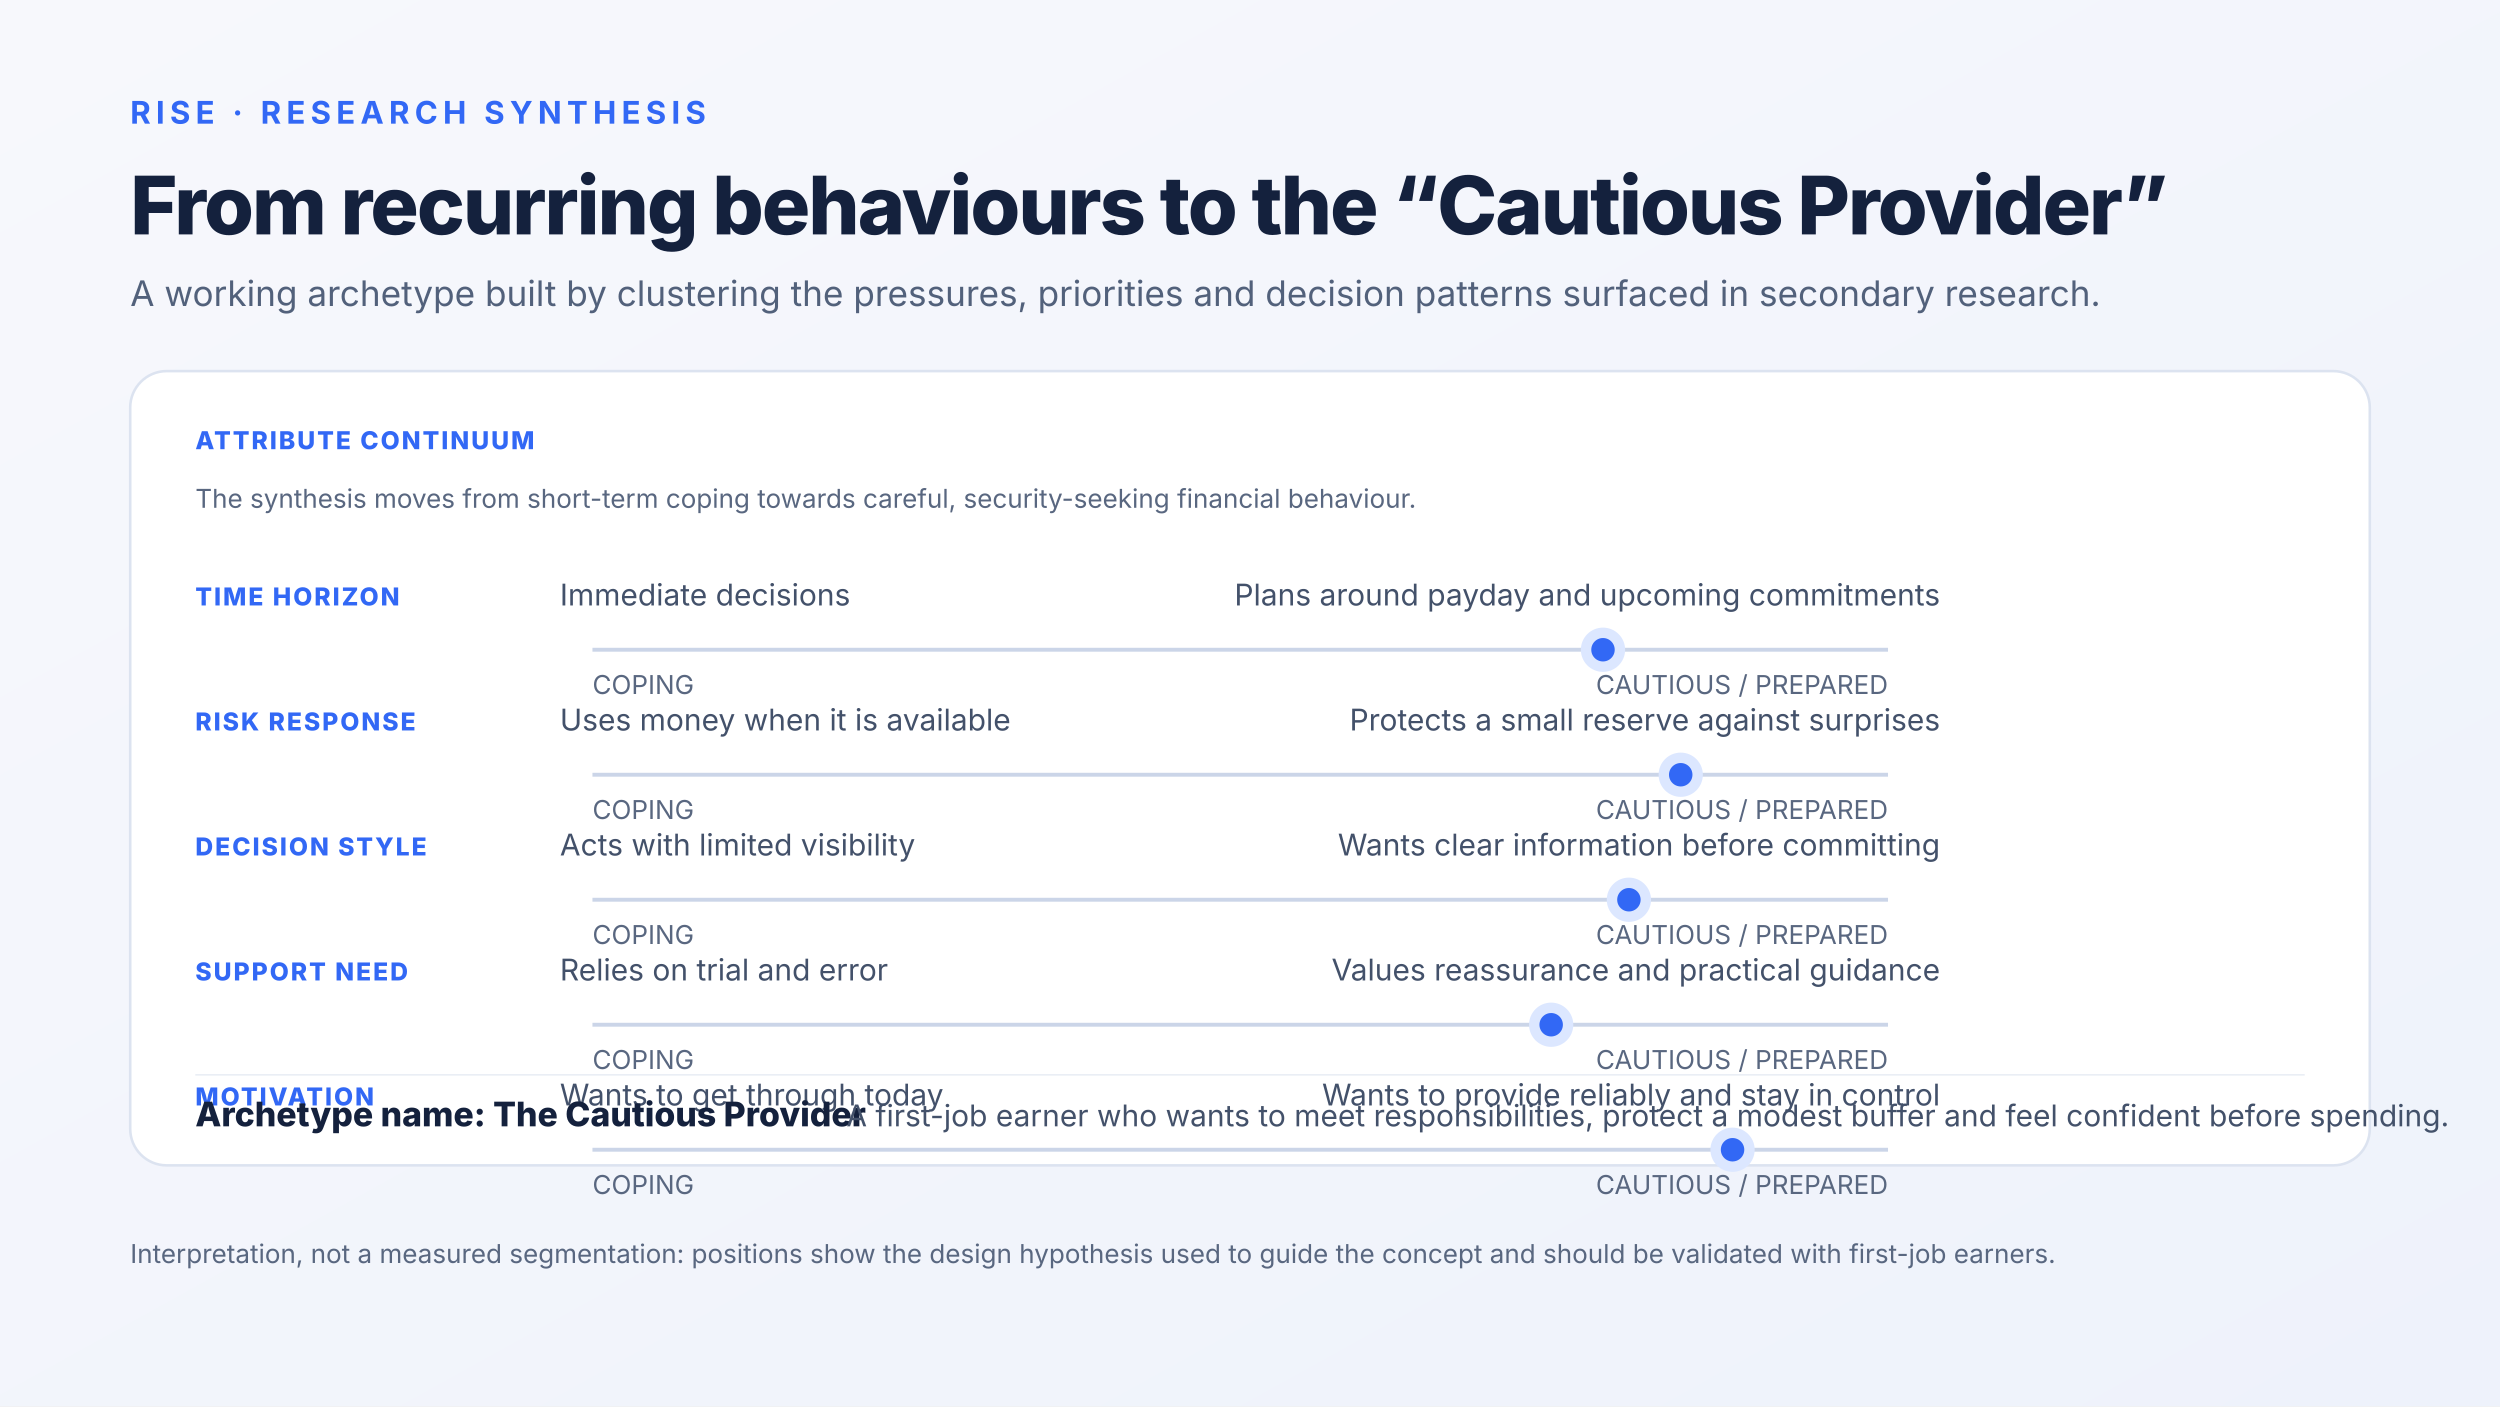
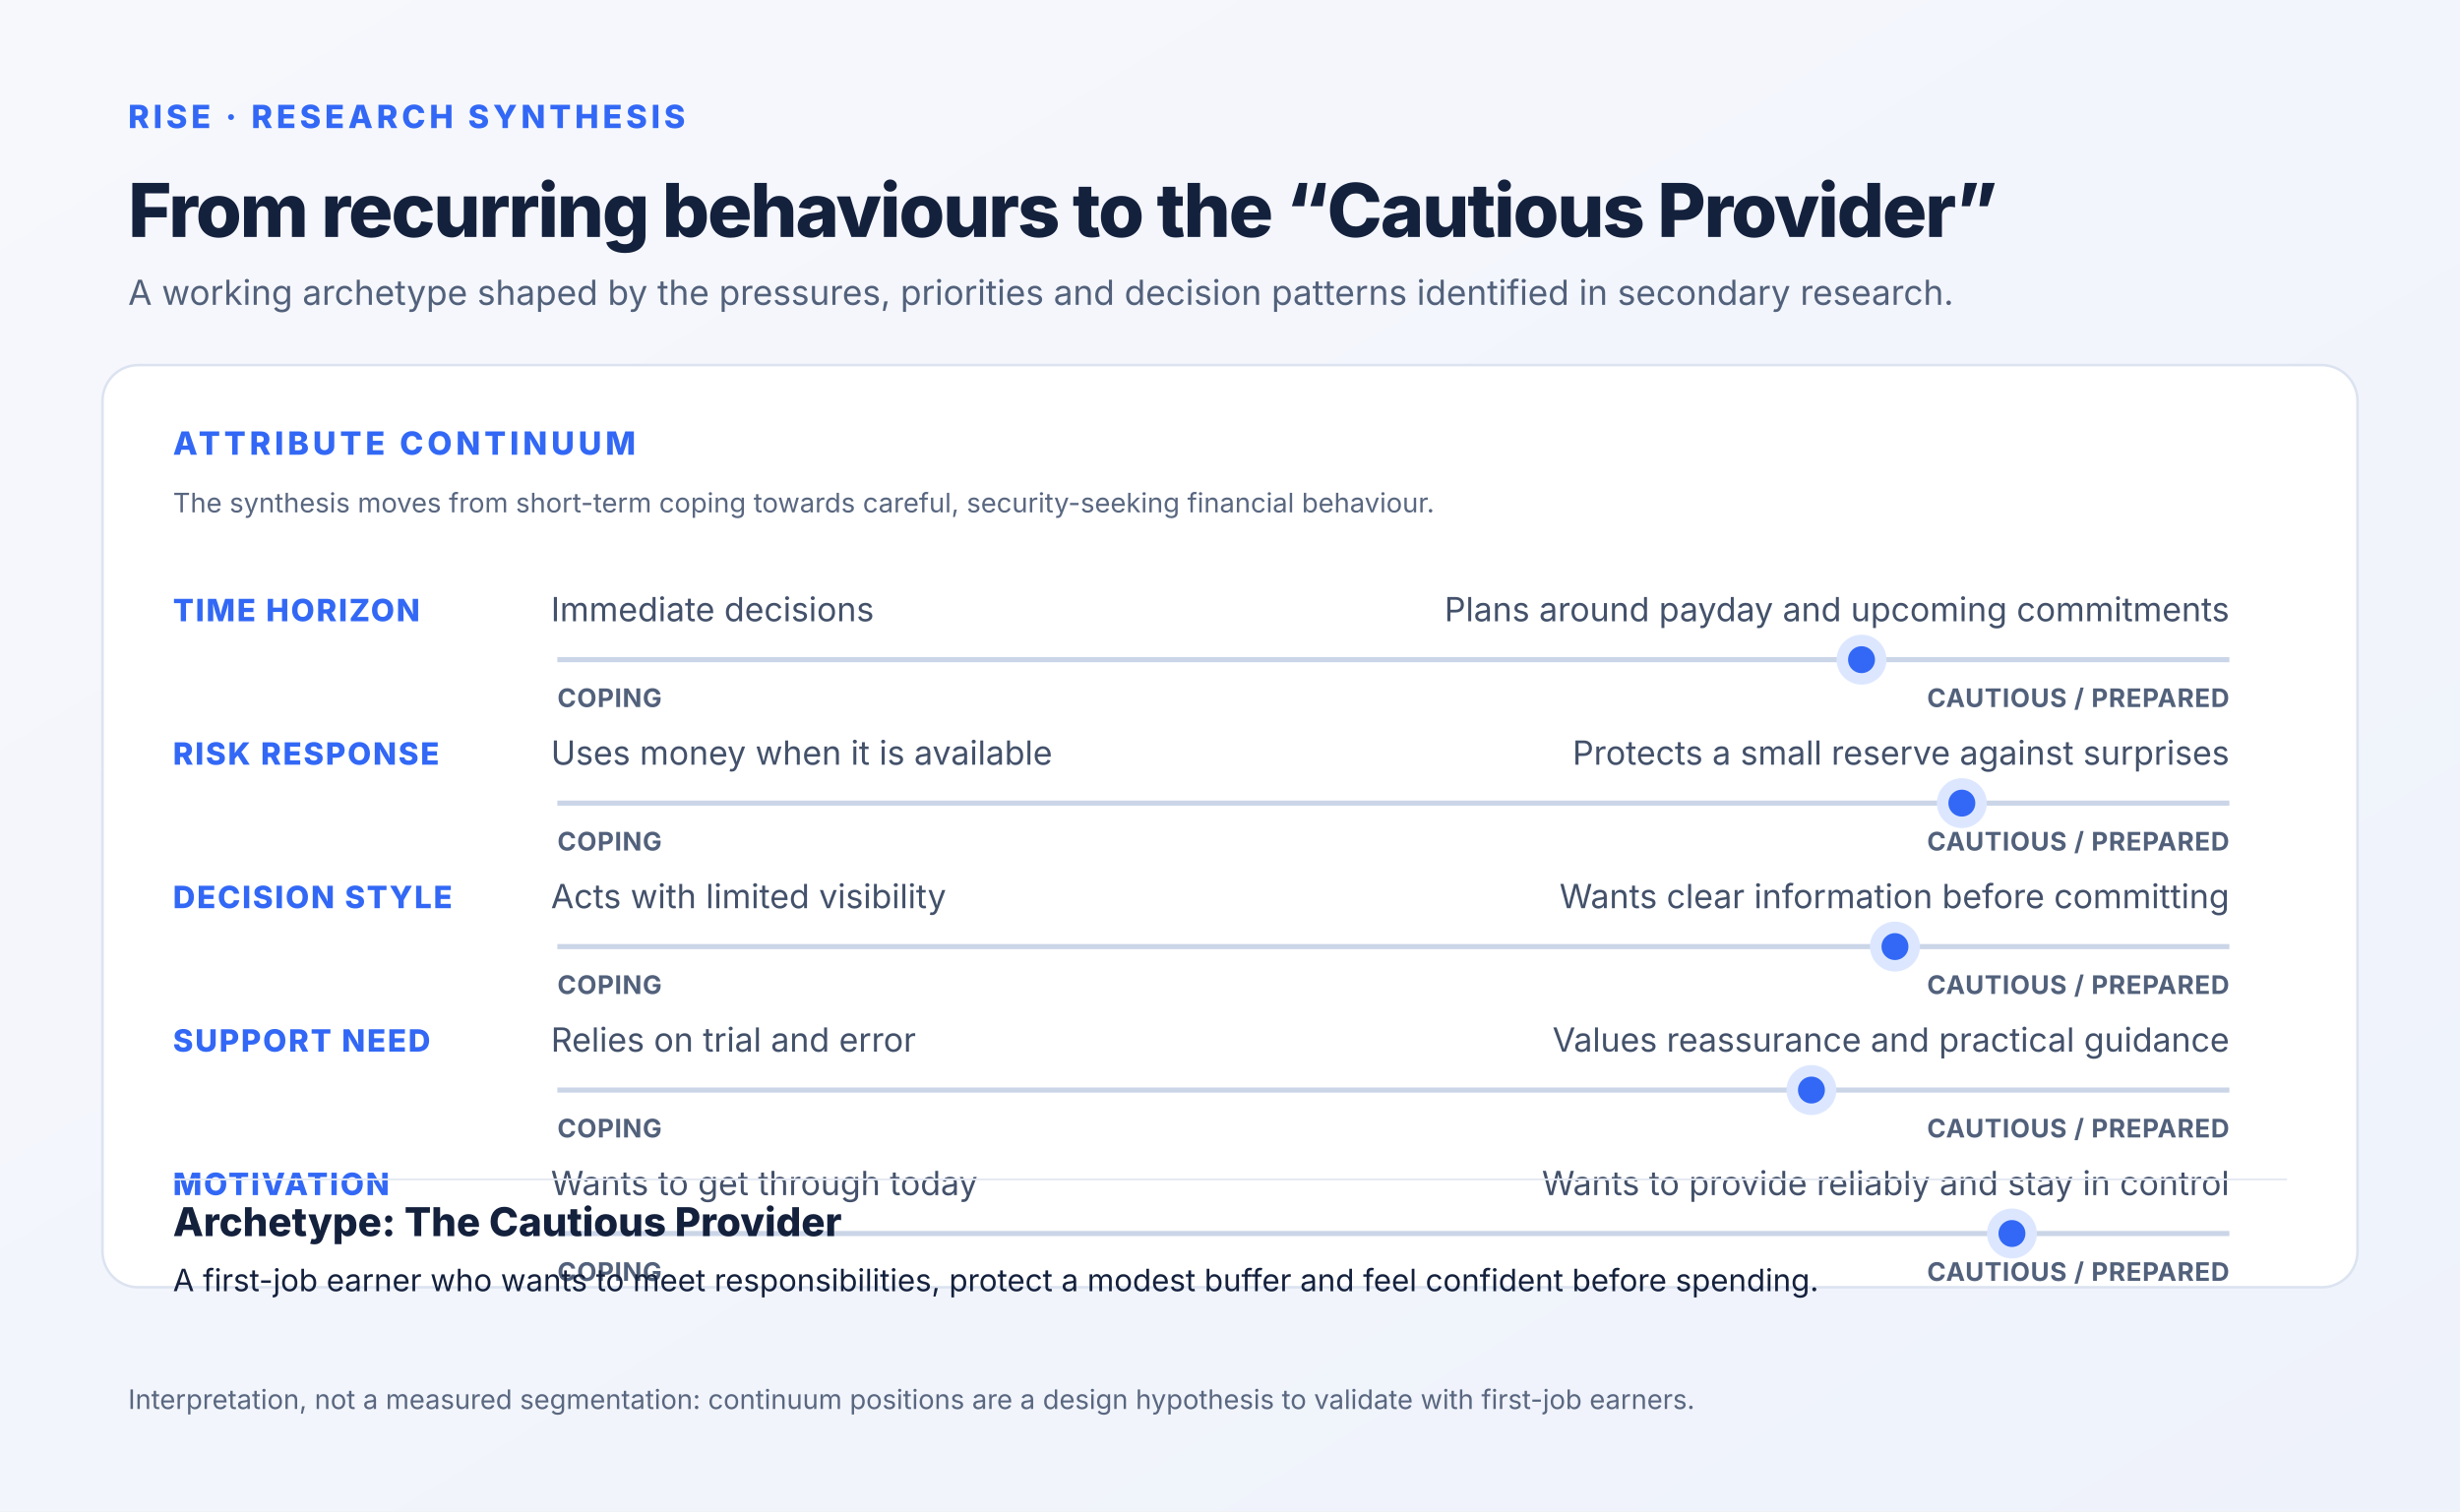
- <svg xmlns="http://www.w3.org/2000/svg" width="1920" height="1080" viewBox="0 0 1920 1080">
+ <svg xmlns="http://www.w3.org/2000/svg" width="1920" height="1180" viewBox="0 0 1920 1180">
  <defs>
    <linearGradient id="bg" x1="0" y1="0" x2="1" y2="1">
      <stop stop-color="#f7f8fc" />
      <stop offset="1" stop-color="#eef2fb" />
    </linearGradient>
-     <style>text{font-family:Inter,Arial,sans-serif;fill:#14213d}.eyebrow{font-size:24px;font-weight:700;letter-spacing:4px;fill:#3268f5}.title{font-size:62px;font-weight:800;letter-spacing:-1.5px}.sub{font-size:27px;fill:#52617b}.head{font-size:26px;font-weight:800}.body{font-size:23px;fill:#43516a}.small{font-size:20px;fill:#596780}.label{font-size:19px;font-weight:800;letter-spacing:1.5px;fill:#3268f5}.line{stroke:#cbd5e8;stroke-width:3}.blue{fill:#3268f5}.white{fill:#fff}.muted{fill:#64728b}</style>
+     <style>
+ text{font-family:Inter,Arial,sans-serif;fill:#14213d}.eyebrow{font-size:25px;font-weight:800;letter-spacing:3px;fill:#3268f5}.title{font-size:58px;font-weight:800;letter-spacing:-1.5px}.sub{font-size:27px;fill:#52617b}.label{font-size:24px;font-weight:800;letter-spacing:1.4px;fill:#3268f5}.body{font-size:26px;fill:#43516a}.small{font-size:21px;fill:#596780}.line{stroke:#cbd5e8;stroke-width:4}.end{font-size:20px;font-weight:700;fill:#52617b;letter-spacing:.5px}
+ </style>
  </defs>
-   <rect width="1920" height="1080" fill="url(#bg)" />
-   <text x="100" y="95" class="eyebrow">RISE · RESEARCH SYNTHESIS</text>
-   <text x="100" y="180" class="title">From recurring behaviours to the “Cautious Provider”</text>
-   <text x="100" y="235" class="sub">A working archetype built by clustering the pressures, priorities and decision patterns surfaced in secondary research.</text>
-   <rect x="100" y="285" width="1720" height="610" rx="28" fill="#fff" stroke="#dce3f0" stroke-width="2" />
-   <text x="150" y="345" class="label">ATTRIBUTE CONTINUUM</text>
-   <text x="150" y="390" class="small">The synthesis moves from short-term coping towards careful, security-seeking financial behaviour.</text>
-   <text x="150" y="465" class="label">TIME HORIZON</text>
-   <text x="430" y="465" class="body">Immediate decisions</text>
-   <text x="1490" y="465" text-anchor="end" class="body">Plans around payday and upcoming commitments</text>
-   <line x1="455" y1="499" x2="1450" y2="499" class="line" />
-   <circle cx="1231.1" cy="499" r="13" fill="#3268f5" stroke="#dce7ff" stroke-width="8" />
-   <text x="455" y="533" class="small">COPING</text>
-   <text x="1450" y="533" text-anchor="end" class="small">CAUTIOUS / PREPARED</text>
-   <text x="150" y="561" class="label">RISK RESPONSE</text>
-   <text x="430" y="561" class="body">Uses money when it is available</text>
-   <text x="1490" y="561" text-anchor="end" class="body">Protects a small reserve against surprises</text>
-   <line x1="455" y1="595" x2="1450" y2="595" class="line" />
-   <circle cx="1290.8" cy="595" r="13" fill="#3268f5" stroke="#dce7ff" stroke-width="8" />
-   <text x="455" y="629" class="small">COPING</text>
-   <text x="1450" y="629" text-anchor="end" class="small">CAUTIOUS / PREPARED</text>
-   <text x="150" y="657" class="label">DECISION STYLE</text>
-   <text x="430" y="657" class="body">Acts with limited visibility</text>
-   <text x="1490" y="657" text-anchor="end" class="body">Wants clear information before committing</text>
-   <line x1="455" y1="691" x2="1450" y2="691" class="line" />
-   <circle cx="1251.0" cy="691" r="13" fill="#3268f5" stroke="#dce7ff" stroke-width="8" />
-   <text x="455" y="725" class="small">COPING</text>
-   <text x="1450" y="725" text-anchor="end" class="small">CAUTIOUS / PREPARED</text>
-   <text x="150" y="753" class="label">SUPPORT NEED</text>
-   <text x="430" y="753" class="body">Relies on trial and error</text>
-   <text x="1490" y="753" text-anchor="end" class="body">Values reassurance and practical guidance</text>
-   <line x1="455" y1="787" x2="1450" y2="787" class="line" />
-   <circle cx="1191.3" cy="787" r="13" fill="#3268f5" stroke="#dce7ff" stroke-width="8" />
-   <text x="455" y="821" class="small">COPING</text>
-   <text x="1450" y="821" text-anchor="end" class="small">CAUTIOUS / PREPARED</text>
-   <text x="150" y="849" class="label">MOTIVATION</text>
-   <text x="430" y="849" class="body">Wants to get through today</text>
-   <text x="1490" y="849" text-anchor="end" class="body">Wants to provide reliably and stay in control</text>
-   <line x1="455" y1="883" x2="1450" y2="883" class="line" />
-   <circle cx="1330.6" cy="883" r="13" fill="#3268f5" stroke="#dce7ff" stroke-width="8" />
-   <text x="455" y="917" class="small">COPING</text>
-   <text x="1450" y="917" text-anchor="end" class="small">CAUTIOUS / PREPARED</text>
-   <rect x="150" y="825" width="1620" height="1" fill="#e4e9f2" />
-   <text x="150" y="865" class="head">Archetype name: The Cautious Provider</text>
-   <text x="650" y="865" class="body">A first-job earner who wants to meet responsibilities, protect a modest buffer and feel confident before spending.</text>
-   <text x="100" y="970" class="small">Interpretation, not a measured segmentation: positions show the design hypothesis used to guide the concept and should be validated with first-job earners.</text>
+   <rect width="1920" height="1180" fill="url(#bg)" />
+   <text x="100" y="100" class="eyebrow">RISE · RESEARCH SYNTHESIS</text>
+   <text x="100" y="185" class="title">From recurring behaviours to the “Cautious Provider”</text>
+   <text x="100" y="238" class="sub">A working archetype shaped by the pressures, priorities and decision patterns identified in secondary research.</text>
+   <rect x="80" y="285" width="1760" height="720" rx="28" fill="#fff" stroke="#dce3f0" stroke-width="2" />
+   <text x="135" y="355" class="eyebrow">ATTRIBUTE CONTINUUM</text>
+   <text x="135" y="400" class="small">The synthesis moves from short-term coping towards careful, security-seeking financial behaviour.</text>
+   <text x="135" y="485" class="label">TIME HORIZON</text>
+   <text x="430" y="485" class="body">Immediate decisions</text>
+   <text x="1740" y="485" text-anchor="end" class="body">Plans around payday and upcoming commitments</text>
+   <line x1="435" y1="515" x2="1740" y2="515" class="line" />
+   <circle cx="1452.9" cy="515" r="15" fill="#3268f5" stroke="#dce7ff" stroke-width="9" />
+   <text x="435" y="552" class="end">COPING</text>
+   <text x="1740" y="552" text-anchor="end" class="end">CAUTIOUS / PREPARED</text>
+   <text x="135" y="597" class="label">RISK RESPONSE</text>
+   <text x="430" y="597" class="body">Uses money when it is available</text>
+   <text x="1740" y="597" text-anchor="end" class="body">Protects a small reserve against surprises</text>
+   <line x1="435" y1="627" x2="1740" y2="627" class="line" />
+   <circle cx="1531.2" cy="627" r="15" fill="#3268f5" stroke="#dce7ff" stroke-width="9" />
+   <text x="435" y="664" class="end">COPING</text>
+   <text x="1740" y="664" text-anchor="end" class="end">CAUTIOUS / PREPARED</text>
+   <text x="135" y="709" class="label">DECISION STYLE</text>
+   <text x="430" y="709" class="body">Acts with limited visibility</text>
+   <text x="1740" y="709" text-anchor="end" class="body">Wants clear information before committing</text>
+   <line x1="435" y1="739" x2="1740" y2="739" class="line" />
+   <circle cx="1479.0" cy="739" r="15" fill="#3268f5" stroke="#dce7ff" stroke-width="9" />
+   <text x="435" y="776" class="end">COPING</text>
+   <text x="1740" y="776" text-anchor="end" class="end">CAUTIOUS / PREPARED</text>
+   <text x="135" y="821" class="label">SUPPORT NEED</text>
+   <text x="430" y="821" class="body">Relies on trial and error</text>
+   <text x="1740" y="821" text-anchor="end" class="body">Values reassurance and practical guidance</text>
+   <line x1="435" y1="851" x2="1740" y2="851" class="line" />
+   <circle cx="1413.8" cy="851" r="15" fill="#3268f5" stroke="#dce7ff" stroke-width="9" />
+   <text x="435" y="888" class="end">COPING</text>
+   <text x="1740" y="888" text-anchor="end" class="end">CAUTIOUS / PREPARED</text>
+   <text x="135" y="933" class="label">MOTIVATION</text>
+   <text x="430" y="933" class="body">Wants to get through today</text>
+   <text x="1740" y="933" text-anchor="end" class="body">Wants to provide reliably and stay in control</text>
+   <line x1="435" y1="963" x2="1740" y2="963" class="line" />
+   <circle cx="1570.3" cy="963" r="15" fill="#3268f5" stroke="#dce7ff" stroke-width="9" />
+   <text x="435" y="1000" class="end">COPING</text>
+   <text x="1740" y="1000" text-anchor="end" class="end">CAUTIOUS / PREPARED</text>
+   <rect x="135" y="920" width="1650" height="1.5" fill="#e4e9f2" />
+   <text x="135" y="965" font-size="31" font-weight="800" fill="#14213d">Archetype: The Cautious Provider</text>
+   <text x="135" y="1008" font-size="24" fill="#43516a">A first-job earner who wants to meet responsibilities, protect a modest buffer and feel confident before spending.</text>
+   <text x="100" y="1100" class="small">Interpretation, not a measured segmentation: continuum positions are a design hypothesis to validate with first-job earners.</text>
</svg>
